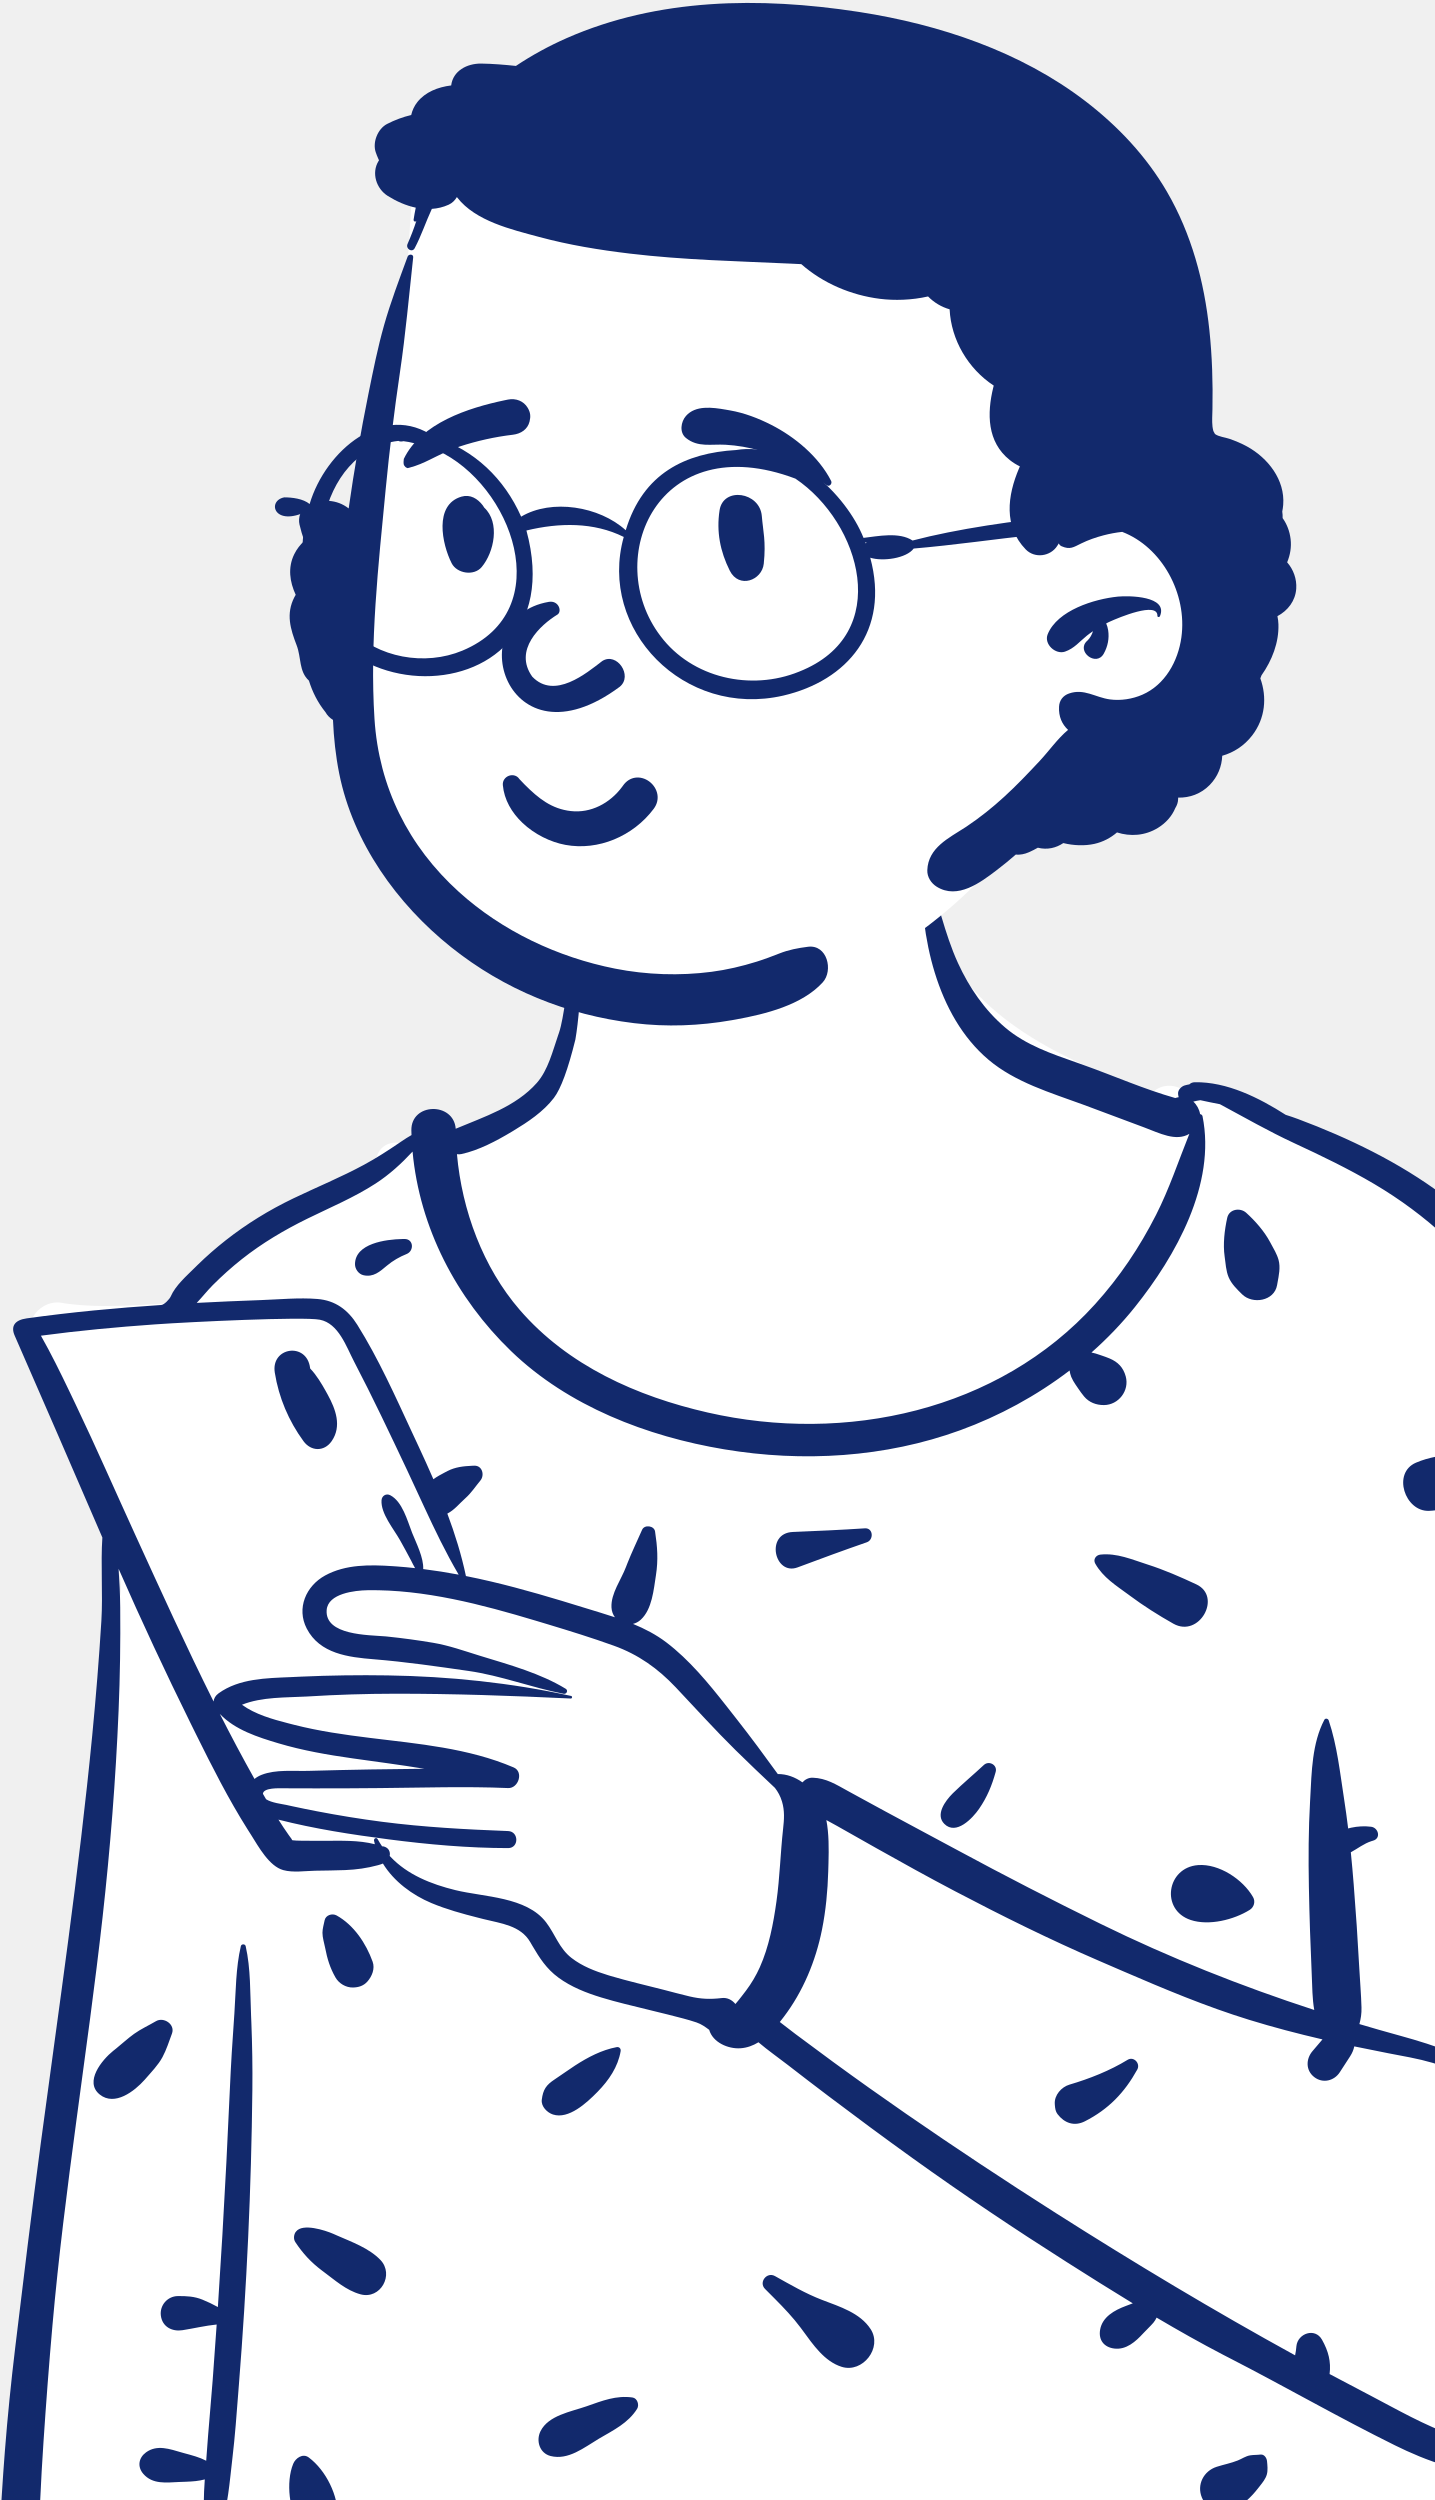
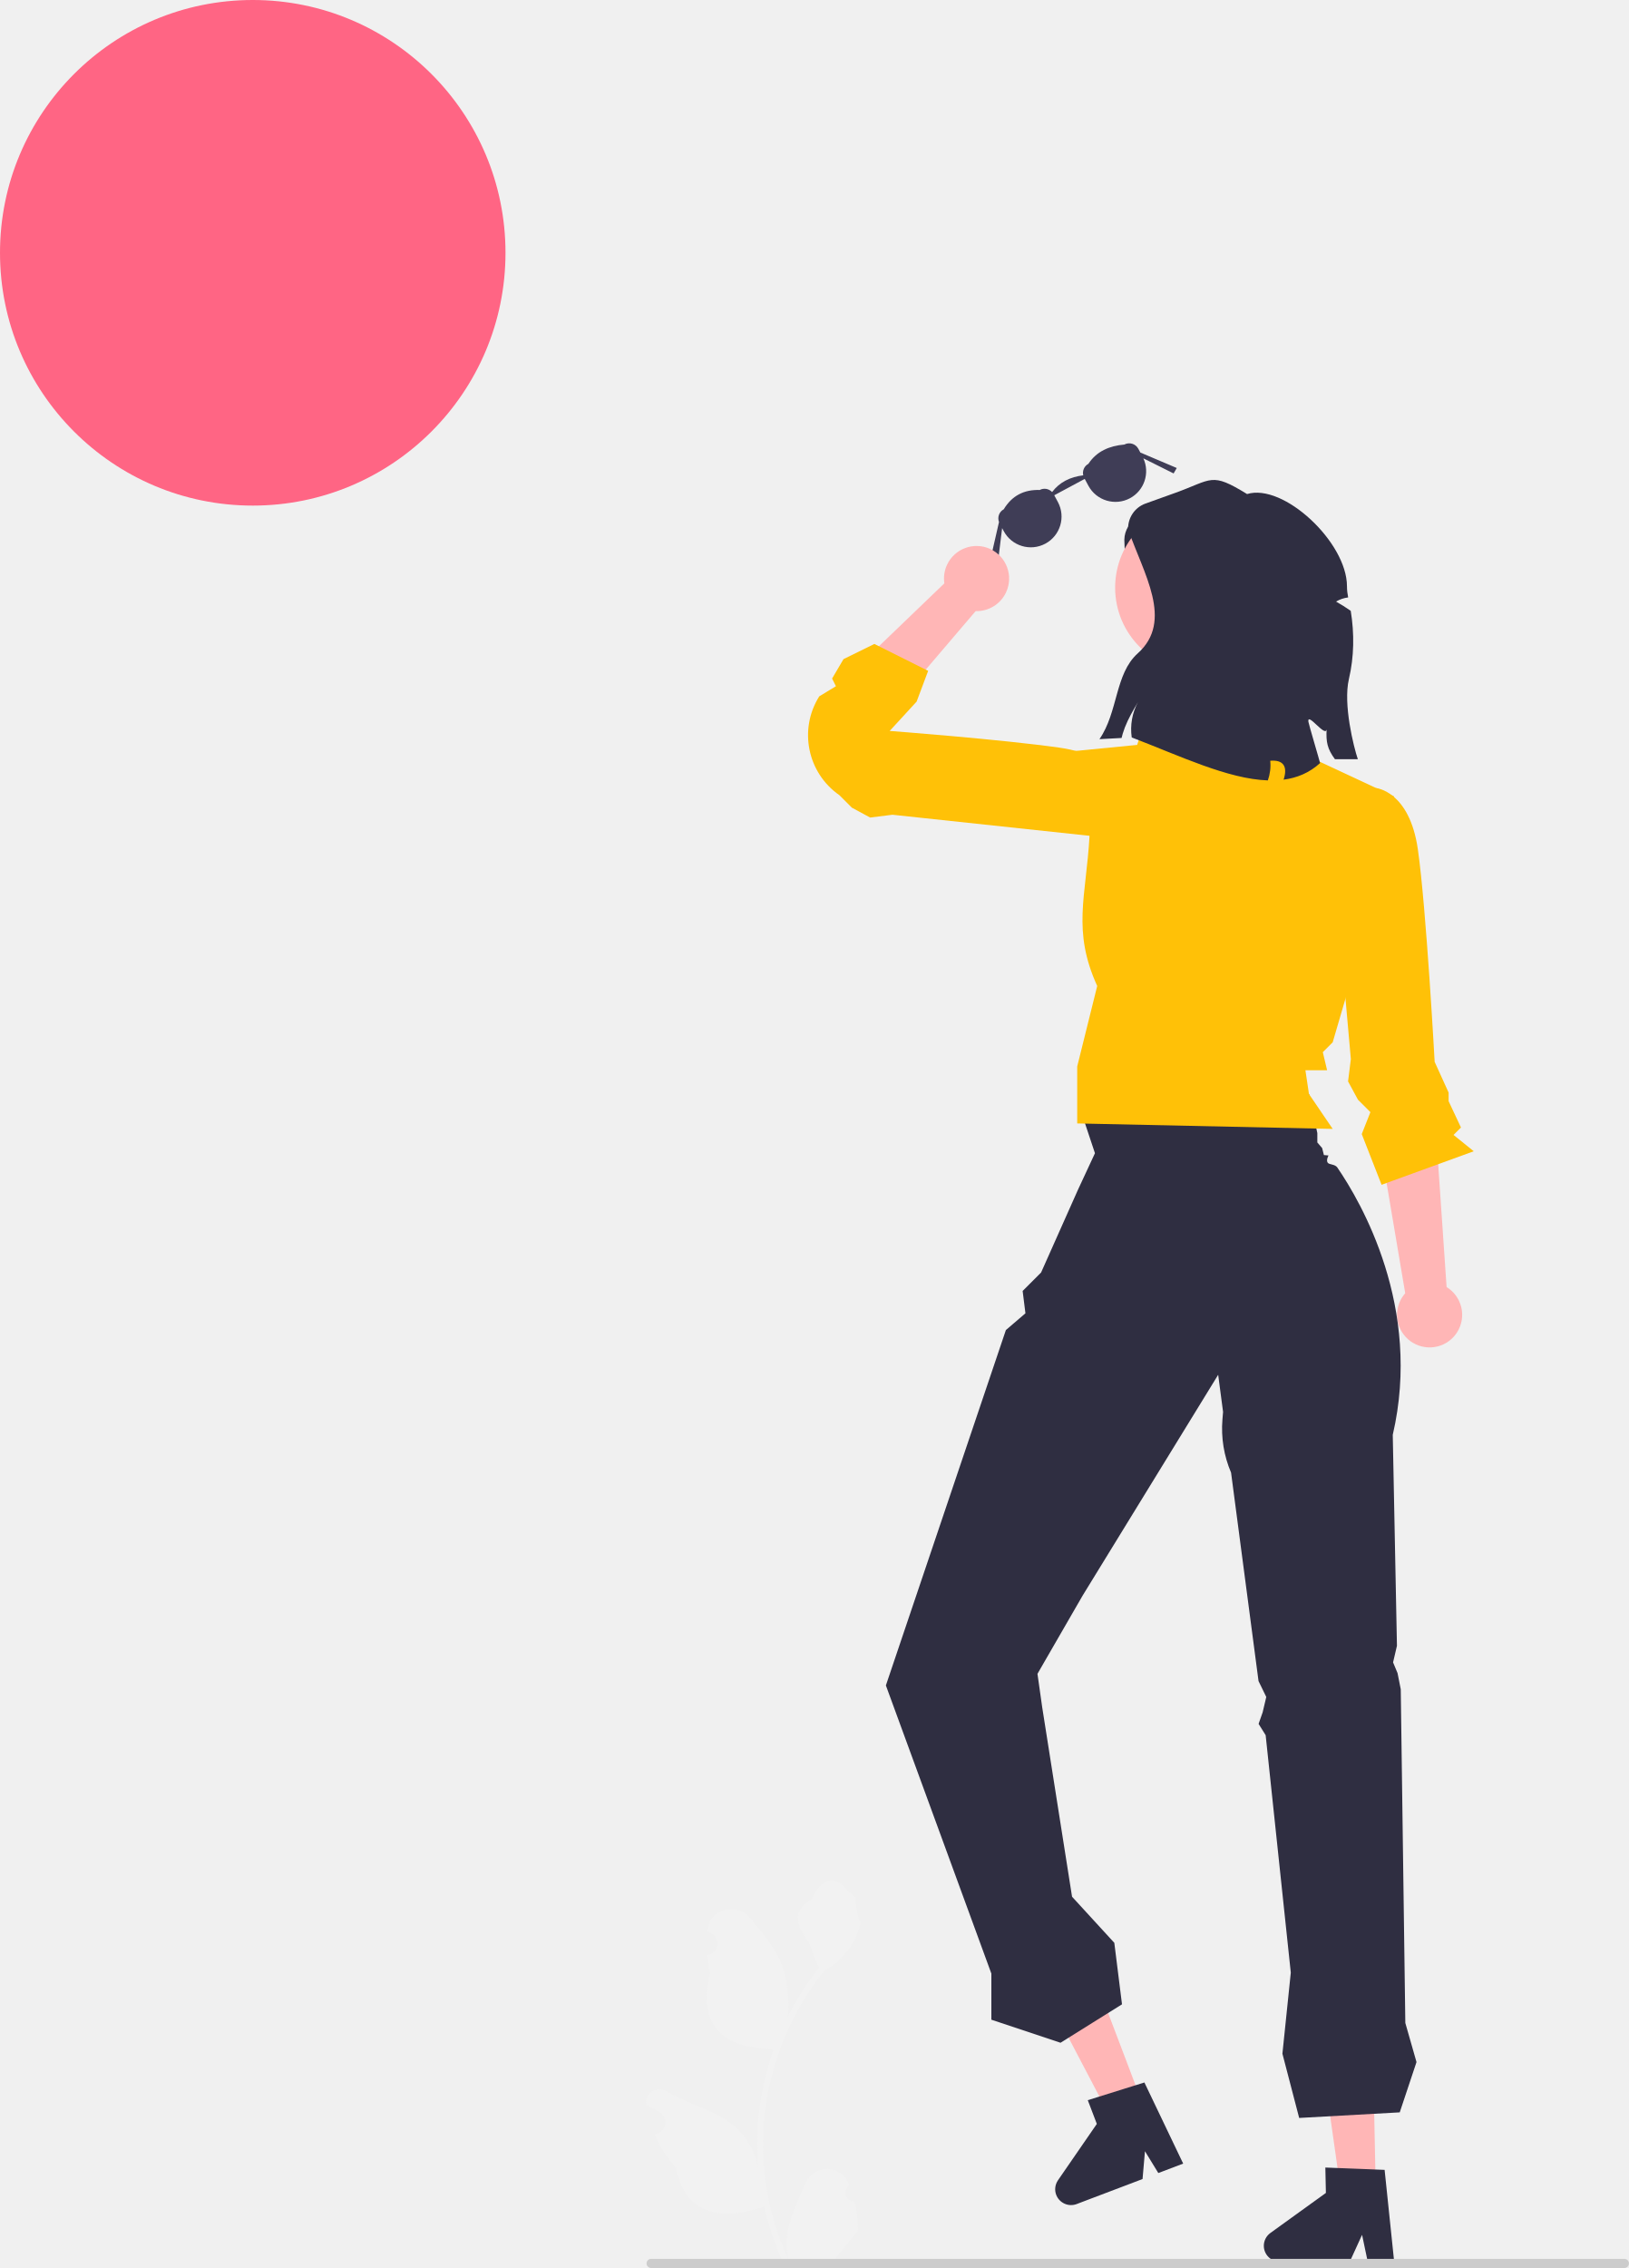
- <svg xmlns="http://www.w3.org/2000/svg" width="365" height="636" viewBox="0 0 365 636" fill="none">
-   <path fill-rule="evenodd" clip-rule="evenodd" d="M30.161 407.466C32.019 402.352 29.306 397.25 27.802 392.302C22.456 375.141 16.619 357.98 8.361 341.976C5.233 336.623 10.379 330.056 16.342 331.565C26.551 332.999 37.078 331.858 47.304 331.225C51.044 321.522 61.026 317.497 68.882 311.909C77.797 306.33 86.469 299.921 95.74 295.029C96.256 290.407 101.845 289.262 105.263 292.568C114.649 286.712 125.906 287.8 135.968 283.964C143.614 271.571 144.187 258.539 146.212 246.583C147.094 241.372 146.157 236.343 149.708 231.697C161.637 214.872 208.773 207.577 226.152 217.547C235.507 211.697 235.732 222.293 237.218 228.832C238.87 232.104 239.763 235.81 239.487 239.714C249.535 260.76 272.524 270.275 293.113 277.983C295.696 275.491 299.387 275.806 301.844 277.868C319.69 281.758 337.009 288.597 351.961 299.275C368.948 304.257 380.911 318.111 389.562 332.966C390.515 334.532 390.739 336.129 390.461 337.595C417.063 376.698 429.759 423.511 431.542 470.792C448.649 481.087 423.412 573.574 417.536 592.775C417.53 592.772 417.525 592.77 417.519 592.767C413.707 599.534 409.379 618.843 399.841 617.349C393.297 624.768 382.87 623.309 373.99 623.879C375.437 629.442 374.726 635.807 373.005 641.305C370.969 647.848 360.978 648.07 359.562 640.936C271.137 658.163 180.409 644.418 90.99 647.003C65.136 647.187 39.285 647.99 13.493 649.837C9.861 650.096 6.179 646.375 6.426 642.749C11.971 583.589 17.179 505.764 23.38 447.184C24.85 433.824 26.014 420.318 30.161 407.466Z" fill="white" />
-   <path fill-rule="evenodd" clip-rule="evenodd" d="M235.76 221.199C235.506 220.505 234.473 220.597 234.453 221.376C234.046 238.01 238.175 258.337 251.449 269.573C258.262 275.34 267.27 277.98 275.543 281.013L276.476 281.358L291.092 286.818C294.969 288.266 299.15 290.494 302.574 288.448C299.804 295.338 297.478 302.418 294.103 309.058C289.902 317.325 284.824 324.888 278.608 331.766C253.983 359.018 215.011 367.33 180.037 359.346C162.028 355.234 144.504 347.441 132.217 333.228C122.879 322.425 117.515 307.925 116.25 293.622C116.62 293.681 117.007 293.679 117.405 293.591C121.83 292.623 126.297 290.245 130.191 287.912L130.566 287.687C134.313 285.425 138.218 282.833 140.906 279.32C142.686 276.993 144.511 272.036 146.379 264.447C147.142 260.169 147.858 251.647 147.736 247.322C147.725 246.914 145.919 246.674 145.727 247.098C144.059 250.769 143.519 258.835 142.232 262.656L141.972 263.418C140.597 267.408 139.418 272.266 136.567 275.492C131.216 281.549 123.141 284.113 115.933 287.151C115.416 280.305 104.513 280.465 104.651 287.604C104.659 287.991 104.676 288.377 104.689 288.763C103.83 289.237 103.003 289.779 102.229 290.302L101.475 290.816C98.62 292.763 95.744 294.613 92.704 296.265C86.819 299.464 80.588 302 74.558 304.904C68.458 307.842 62.752 311.342 57.425 315.532C54.923 317.499 52.524 319.594 50.249 321.82L49.631 322.43C47.465 324.594 44.647 327.012 43.413 329.855C43.141 330.482 41.779 331.939 41.039 331.988C29.582 332.741 18.15 333.805 6.765 335.399C3.817 335.812 2.652 337.336 3.742 339.799C7.486 348.265 22.143 382.076 26.041 391.15C25.586 397.816 26.201 405.663 25.79 412.331C25.19 422.061 24.404 431.788 23.462 441.491C20.092 476.2 14.983 510.741 10.366 545.299C8.055 562.594 5.948 579.914 3.869 597.238C2.818 605.993 1.927 614.757 1.241 623.549C0.956 627.213 0.697 630.879 0.468 634.547L0.271 637.8C-1.18483e-06 641.894 -0.626 645.803 1.901 649.317C3.046 650.911 5.662 651.809 7.168 649.998C9.061 647.722 9.765 646.021 9.946 643.031C10.084 640.742 10.117 638.442 10.222 636.151C10.446 631.185 10.729 626.221 11.06 621.259C11.72 611.342 12.474 601.426 13.348 591.525C16.409 556.806 22.227 522.348 26.098 487.715C28.049 470.255 29.435 452.762 30.169 435.206C30.536 426.438 30.669 417.672 30.583 408.897C30.55 405.619 30.395 402.356 30.171 399.101C35.971 412.313 42.068 425.397 48.442 438.307L49.953 441.364C53.992 449.524 58.14 457.715 62.995 465.408L63.829 466.719C65.796 469.844 68.483 474.771 72.07 475.757C74.568 476.444 77.621 475.96 80.183 475.911C82.725 475.862 85.269 475.852 87.81 475.749C90.659 475.634 93.378 475.258 96.132 474.513C96.589 474.39 97.022 474.256 97.416 474.085C100.191 478.638 104.905 482.106 109.724 484.126C113.585 485.744 117.631 486.853 121.684 487.88L123.114 488.24C127.459 489.325 132.429 489.841 134.88 494.049L135.449 495.024C137.271 498.128 139.019 500.854 142.034 503.079C145.28 505.475 149.125 506.982 152.955 508.154C156.877 509.355 160.891 510.274 164.873 511.258L165.958 511.528C168.587 512.188 171.24 512.794 173.853 513.512C174.968 513.818 176.103 514.133 177.197 514.51C178.477 514.951 179.408 515.64 180.419 516.39C181.327 519.572 185.209 521.3 188.4 521.078C190.077 520.962 191.58 520.391 192.949 519.555C195.337 521.594 197.966 523.42 200.401 525.308C203.81 527.953 207.232 530.579 210.673 533.181C217.769 538.544 224.918 543.836 232.142 549.024C244.964 558.233 258.064 567.019 271.388 575.481C276.943 579.009 282.535 582.531 288.183 585.969L287.58 586.193L286.385 586.646C283.559 587.704 280.41 589.413 279.863 592.719C279.429 595.341 280.889 597.148 283.471 597.469C286.539 597.849 288.927 595.675 290.837 593.6C291.68 592.685 292.624 591.834 293.432 590.892C293.761 590.507 294.014 590.064 294.237 589.599C299.81 592.892 305.443 596.075 311.165 599.051L312.598 599.791C326.787 607.067 340.598 615.038 354.908 622.107C358.641 623.951 363.192 625.946 367.936 627.307C366.677 632.201 366.696 637.573 366.665 642.539C366.634 647.378 374.304 647.355 374.142 642.539L374.064 640.213C373.924 636.301 373.696 632.241 372.771 628.435C386.748 630.76 400.712 625.708 403.311 624.191C406.181 622.518 408.786 619.84 410.953 617.356C415.592 612.039 418.811 605.666 421.667 599.255C427.784 585.524 432.119 570.848 435.287 556.17C446.97 502.054 441.945 444.133 422.973 392.258C418.233 379.297 412.637 366.622 406.225 354.405L405.428 352.895C399.029 340.814 391.917 328.779 382.883 318.498C373.473 307.79 361.866 299.462 349.227 292.998C343.059 289.843 336.713 287.109 330.226 284.686C329.185 284.297 328.136 283.947 327.084 283.615C320.325 279.293 312.121 275.159 303.914 275.322C303.357 275.332 302.905 275.544 302.568 275.864C302.172 275.933 301.777 276.017 301.381 276.133C300.506 276.387 299.583 277.349 299.708 278.336L299.75 278.664C299.774 278.825 299.803 278.98 299.853 279.131C299.559 279.175 299.271 279.245 298.989 279.341C291.138 277.118 283.412 273.717 275.75 270.974L274.005 270.356C267.588 268.101 261.004 265.891 255.74 261.428C250.503 256.988 246.565 251.237 243.718 245.02C240.21 237.36 238.64 229.062 235.76 221.199ZM78.558 625.187C77.004 624.027 75.165 625.373 74.583 626.809C72.674 631.519 73.617 638.84 76.309 643.005C79.099 647.321 85.777 645.617 85.938 640.39C86.107 634.939 82.947 628.463 78.558 625.187ZM62.5 495.102C62.36 494.489 61.412 494.495 61.27 495.102C59.975 500.629 60.005 506.582 59.626 512.25L59.581 512.879C59.126 519.129 58.742 525.396 58.469 531.657C57.933 543.976 57.292 556.295 56.574 568.604C56.217 574.708 55.835 580.811 55.428 586.912C54.152 586.199 52.837 585.573 51.475 585.02C49.434 584.193 47.446 584.098 45.253 584.121C42.582 584.148 40.571 586.504 40.925 589.128C41.31 591.985 43.819 593.21 46.425 592.802C49.31 592.349 52.208 591.647 55.121 591.357C54.797 596.074 54.462 600.79 54.106 605.504C53.635 611.745 53.02 617.978 52.589 624.221C52.547 624.816 52.503 625.413 52.458 626.011C50.72 625.105 48.876 624.641 46.785 624.07L46.241 623.917C43.205 623.043 39.958 621.834 37.148 623.881C35.259 625.257 34.882 627.522 36.447 629.337C38.819 632.091 42.329 631.557 45.605 631.417L47.368 631.352C49.03 631.287 50.562 631.18 52.098 630.76C51.816 634.827 51.668 638.909 52.165 642.917C52.434 645.083 55.278 645.652 56.03 643.441C57.996 637.667 58.403 631.439 59.122 625.39C59.794 619.741 60.203 614.051 60.643 608.376L60.776 606.674C61.766 594.19 62.557 581.7 63.136 569.19C63.715 556.683 64.062 544.178 64.201 531.657C64.264 525.973 64.17 520.267 63.948 514.583L63.877 512.879C63.622 507.033 63.8 500.829 62.5 495.102ZM322.329 626.108C322.254 625.31 321.616 624.317 320.667 624.441C319.792 624.555 318.891 624.5 318.026 624.645C316.884 624.835 315.965 625.511 314.903 625.937C313.177 626.629 311.296 626.987 309.525 627.553C306.202 628.616 304.392 632.123 305.768 635.399C307.215 638.842 310.85 639.623 313.992 638.178C316.468 637.04 318.314 635.22 319.979 633.113L320.451 632.512C321.168 631.607 321.983 630.597 322.284 629.501C322.576 628.432 322.432 627.195 322.329 626.108ZM160.907 609.921C156.768 609.337 153.234 610.755 149.404 612.093L149.093 612.201C145.196 613.55 139.51 614.484 137.512 618.484C136.307 620.896 137.243 624.099 140.079 624.813C144.57 625.942 148.597 622.651 152.311 620.435L152.506 620.319C156.091 618.214 159.791 616.444 162.079 612.812C162.69 611.843 162.16 610.098 160.907 609.921ZM305.372 279.89C307.03 280.262 308.688 280.591 310.344 280.908C316.644 284.294 322.76 287.808 329.264 290.825C336.166 294.026 343.042 297.333 349.598 301.205C362.842 309.029 373.761 319.202 382.783 331.671C398.367 353.21 409.959 378.049 418.256 403.252C420.387 409.727 422.295 416.275 423.982 422.878C420.999 420.111 417.466 418.41 413.505 416.953C411.827 416.336 409.737 417.381 408.886 418.838C408.503 419.493 408.288 420.14 408.327 420.908C408.415 422.603 409.515 424.528 411.33 424.864C415.562 425.646 419.677 427.168 423.758 428.508C424.376 428.712 424.908 428.635 425.332 428.395C429.383 445.602 431.918 463.163 432.815 480.83C433.574 495.786 433.106 510.86 431.454 525.796C430.185 525.224 428.943 524.687 427.551 524.362C425.746 523.941 423.97 523.429 422.209 522.85C417.128 521.179 414.81 529.591 420.004 530.873C421.937 531.351 423.881 531.747 425.851 532.037C427.567 532.289 429.086 532.178 430.704 531.913C429.468 541.231 427.779 550.482 425.628 559.601L425.153 561.596C422.359 573.244 419.102 584.999 414.393 596.006C412.083 601.405 409.024 606.533 405.247 611.035C403.392 613.248 401.332 615.146 399.087 616.943C397.217 618.441 390.861 621.687 383.334 621.687C375.807 621.687 373.77 620.973 369.972 619.662C362.462 617.07 355.332 612.932 348.289 609.246L347.56 608.866C344.446 607.25 341.343 605.611 338.249 603.957C338.64 600.794 337.956 598.137 336.312 595.215C334.535 592.054 330.133 593.628 329.805 596.861L329.795 596.985C329.745 597.713 329.623 598.456 329.472 599.197C308.782 587.832 288.53 575.671 268.6 562.998C255.763 554.834 243.062 546.427 230.546 537.775C224.29 533.449 218.088 529.046 211.947 524.556C208.73 522.204 205.529 519.833 202.341 517.442C201.014 516.446 199.712 515.4 198.382 514.398C198.705 513.993 199.02 513.588 199.325 513.187C204.293 506.664 207.516 498.89 209.122 490.869C210.092 486.029 210.56 481.005 210.703 476.071L210.766 473.925C210.864 470.31 210.889 466.527 210.225 463.025C211.129 463.523 212.053 464.011 212.974 464.534C216.277 466.411 219.584 468.283 222.896 470.147C229.528 473.877 236.179 477.565 242.915 481.104C254.947 487.425 267.097 493.437 279.575 498.826L285.646 501.451C296.184 505.996 306.808 510.459 317.764 513.837C323.943 515.742 330.17 517.371 336.438 518.825L333.903 521.802C332.184 523.822 332.154 526.718 334.351 528.418C336.51 530.089 339.408 529.393 340.846 527.174L343.469 523.129C344.029 522.265 344.347 521.455 344.528 520.602C347.415 521.207 350.31 521.789 353.213 522.352L358.701 523.402C366.537 524.919 374.134 527.922 381.138 531.765C383.573 533.101 384.252 530.506 381.672 528.697C374.128 523.409 365.329 520.416 356.25 517.905L355.804 517.782C352.473 516.867 349.149 515.914 345.831 514.926C346.196 513.602 346.406 512.229 346.364 510.715C346.271 507.342 345.973 503.956 345.795 500.585C345.42 493.51 344.941 486.458 344.381 479.396C344.166 476.675 343.924 473.947 343.648 471.221C345.427 470.265 346.962 468.995 348.946 468.371L349.28 468.273C351.402 467.699 350.686 464.958 348.801 464.723C347.094 464.512 345.396 464.609 343.713 464.971C343.452 465.028 343.205 465.092 342.97 465.163C342.661 462.639 342.318 460.12 341.928 457.616C340.898 451 340.169 444.029 338.023 437.672C337.864 437.202 337.167 437.033 336.909 437.527C333.788 443.48 333.679 450.783 333.328 457.413L333.284 458.205C332.87 465.438 332.846 472.741 332.98 479.984C333.117 487.448 333.372 494.893 333.706 502.351C333.84 505.353 333.835 508.469 334.345 511.34C315.773 505.286 297.53 498.04 280.044 489.459C267.709 483.407 255.48 477.112 243.391 470.581C237.334 467.309 231.248 464.09 225.197 460.806C223.077 459.655 220.959 458.5 218.841 457.343L215.666 455.607C212.694 453.98 210.213 452.362 206.752 452.248C205.72 452.214 204.795 452.699 204.138 453.432C202.278 452.11 200.128 451.297 197.871 451.316C194.475 446.612 191.026 441.946 187.441 437.381L184.792 434.002C180.207 428.171 175.35 422.253 169.504 417.815C166.894 415.835 164.024 414.349 161.031 413.122C161.735 412.949 162.425 412.603 163.039 412.031C165.898 409.373 166.292 404.435 166.873 400.726C167.475 396.879 167.242 393.437 166.647 389.603C166.416 388.113 163.955 387.802 163.354 389.171C162.088 392.056 160.748 394.822 159.596 397.74L159.256 398.62C158.02 401.905 155.386 405.361 155.56 408.924C155.607 409.901 155.934 410.752 156.437 411.436C153.925 410.6 151.376 409.854 148.867 409.076C140.969 406.629 133.041 404.25 124.991 402.352C122.848 401.846 120.695 401.377 118.532 400.947C117.399 395.553 115.748 390.26 113.802 385.061C115.645 384.114 116.838 382.527 118.425 381.115C119.911 379.793 120.931 378.183 122.198 376.665C123.352 375.284 122.704 372.789 120.631 372.87L120.043 372.894C117.896 372.994 115.816 373.217 113.868 374.222L113.174 374.581C112.223 375.076 111.181 375.644 110.254 376.315C109.041 373.516 107.78 370.745 106.505 368.002L104.851 364.454C100.563 355.221 96.287 345.636 90.903 337.038C88.509 333.216 85.324 330.83 80.752 330.46C76.044 330.08 71.149 330.571 66.435 330.74C60.97 330.936 55.506 331.169 50.046 331.456C51.446 329.986 52.723 328.35 54.128 326.939C56.462 324.6 58.927 322.382 61.518 320.333C66.646 316.276 72.285 312.934 78.141 310.056C83.999 307.177 90.029 304.667 95.528 301.11C99.008 298.86 102.118 296.028 104.956 292.964C106.742 312.288 116.048 330.241 130.027 343.73C144.547 357.738 164.612 365.435 184.241 368.708C204.262 372.048 225.158 370.822 244.31 363.844C254.186 360.245 263.657 355.104 272.104 348.656C272.197 349.217 272.308 349.771 272.528 350.293C272.822 350.993 273.182 351.589 273.595 352.205L274.331 353.284C274.796 353.963 275.269 354.636 275.796 355.266C277.073 356.79 278.882 357.458 280.83 357.451C284.561 357.438 287.386 353.77 286.382 350.143C285.751 347.863 284.401 346.491 282.294 345.598C281.628 345.316 280.949 345.08 280.266 344.847L279.753 344.673C279.063 344.436 278.379 344.21 277.668 344.079C281.668 340.539 285.379 336.69 288.702 332.535C299.125 319.508 309.405 301.262 305.921 283.961C305.86 283.663 305.594 283.477 305.306 283.429C305.104 282.215 304.46 281.04 303.577 280.25C304.171 280.094 304.77 279.973 305.372 279.89ZM197.142 579.029C195.077 577.879 192.945 580.614 194.623 582.303L197.127 584.816C199.452 587.158 201.714 589.526 203.704 592.195L204.186 592.848C206.871 596.512 209.735 600.757 214.136 602.127C219.459 603.783 224.574 597.281 221.492 592.531C218.799 588.381 213.614 586.815 209.144 585.099C204.915 583.475 201.095 581.233 197.142 579.029ZM368.855 559.876C367.642 558.284 364.48 559.122 365.308 561.375C367.999 568.691 369.096 578.667 375.892 583.527C378.085 585.094 381.529 584.374 383.334 582.564C385.386 580.507 385.468 577.611 384.295 575.101C382.864 572.04 379.345 569.821 376.878 567.489L376.657 567.277C374.003 564.692 371.133 562.866 368.855 559.876ZM84.803 568.295C82.639 567.36 76.997 565.541 75.325 567.694C75.247 567.773 75.18 567.859 75.126 567.954C74.717 568.669 74.656 569.676 75.126 570.385C77.075 573.321 79.104 575.513 81.874 577.603L82.185 577.835C85.2 580.058 88.033 582.669 91.707 583.672C96.8 585.061 100.358 578.667 96.781 574.933C93.899 571.925 89.5 570.364 85.682 568.686L84.803 568.295ZM289.323 526.493C290.176 524.95 288.435 523.055 286.858 524.021C282.362 526.777 277.123 528.845 272.072 530.33C270.028 530.931 268.184 533.009 268.336 535.251L268.36 535.59C268.42 536.382 268.529 537.169 269.031 537.827C270.79 540.134 273.306 541.023 275.994 539.658C281.983 536.615 286.083 532.366 289.323 526.493ZM157.892 521.817C158.001 521.168 157.527 520.667 156.869 520.792C153.069 521.514 149.559 523.355 146.296 525.47C144.545 526.605 142.857 527.852 141.111 528.998C138.954 530.413 138.146 531.581 137.828 534.179C137.617 535.892 139.213 537.458 140.677 537.931C144.665 539.22 149.235 534.988 151.938 532.238L152.059 532.114C154.888 529.223 157.221 525.804 157.892 521.817ZM43.753 517.326C44.619 514.98 41.634 513.035 39.681 514.187C37.843 515.272 35.849 516.171 34.114 517.414C32.521 518.557 31.068 519.91 29.539 521.149L28.784 521.748C25.981 524.008 21.355 529.596 25.363 532.837C29.177 535.922 34.233 531.982 36.794 529.101L36.972 528.898C38.445 527.192 40.261 525.338 41.329 523.345C42.335 521.47 43.017 519.317 43.753 517.326ZM81.366 335.737C86.143 336.667 88.09 342.579 90.102 346.434C94.849 355.529 99.215 364.792 103.6 374.066C104.95 376.919 106.265 379.794 107.591 382.663C107.672 382.888 107.776 383.109 107.898 383.327C110.615 389.194 113.413 395.021 116.684 400.589C113.691 400.027 110.682 399.548 107.662 399.171C107.815 396.32 105.868 392.504 104.905 390.104L104.825 389.902C103.624 386.825 102.365 381.98 99.274 380.383C98.244 379.852 97.142 380.518 97.063 381.655C96.829 385.041 100.131 388.916 101.745 391.789C102.722 393.528 103.673 395.274 104.6 397.039C104.948 397.7 105.238 398.349 105.595 398.932C104.037 398.763 102.478 398.612 100.915 398.502L99.896 398.432C94.1 398.049 87.944 397.94 82.707 400.806C77.849 403.464 75.365 409.139 78.034 414.307C81.36 420.744 88.682 421.598 95.122 422.119C103.164 422.77 111.226 423.944 119.212 425.09C127.472 426.275 135.251 429.328 143.388 430.898C144.145 431.044 144.616 430.051 143.922 429.627C137.503 425.709 129.7 423.553 122.523 421.357L121.943 421.179C118.05 419.98 114.246 418.61 110.219 417.93C106.31 417.27 102.377 416.735 98.434 416.329L98.051 416.293C93.71 415.928 82.635 416.053 83.103 409.608C83.413 405.342 90.328 404.605 93.484 404.554C107.956 404.322 122.531 408.174 136.284 412.301L139.354 413.224C144.986 414.923 150.626 416.671 156.151 418.663C162.413 420.92 167.346 424.439 171.907 429.256C176.964 434.596 181.861 440.057 187.107 445.218C190.414 448.471 193.764 451.667 197.141 454.836C197.904 455.826 198.514 456.904 198.937 458.301C199.651 460.662 199.487 462.857 199.217 465.282C198.537 471.406 198.387 477.594 197.535 483.7C196.745 489.356 195.64 495.22 193.298 500.467C192.371 502.545 191.164 504.586 189.789 506.411L188.68 507.857C188.196 508.485 187.655 509.173 187.087 509.819C186.253 508.8 185.047 508.136 183.645 508.302C180.666 508.654 178.324 508.57 175.401 507.883C173.138 507.352 170.894 506.73 168.642 506.154C164.219 505.023 159.756 503.994 155.378 502.695L154.626 502.467C151.364 501.464 148.101 500.207 145.385 498.095C142.231 495.641 141.261 492.1 138.924 489.039C133.934 482.502 123.153 482.639 115.853 480.848C109.648 479.327 103.678 476.926 99.385 472.412L99.134 472.143C99.325 471.338 99.016 470.429 98.27 470.011L98.107 469.921C97.816 469.757 97.503 469.69 97.195 469.696C96.797 469.109 96.412 468.503 96.063 467.858C95.776 467.326 95.057 467.718 95.151 468.243C95.207 468.557 95.285 468.863 95.359 469.169C91.2 468.097 86.633 468.301 82.41 468.304L76.931 468.285C75.983 468.273 74.569 468.226 74.443 468.168L74.315 468.111C73.973 467.962 74.458 468.208 74.219 467.89C73.956 467.54 73.698 467.185 73.444 466.828C72.536 465.553 71.677 464.241 70.835 462.916C80.011 465.26 89.517 466.719 98.886 467.935C108.938 469.241 119.123 470.147 129.265 470.157C132.061 470.159 132.035 465.927 129.265 465.821C118.526 465.41 107.843 464.84 97.176 463.46C91.66 462.745 86.166 461.849 80.704 460.801C78.595 460.397 76.491 459.968 74.393 459.515L72.82 459.17C71.833 458.952 69.044 458.637 67.684 457.722C67.417 457.261 67.15 456.802 66.885 456.341C67.015 454.726 71.112 454.942 72.072 454.94C74.795 454.934 77.518 454.956 80.242 454.963C85.688 454.979 91.134 454.932 96.581 454.888C107.463 454.799 118.387 454.418 129.26 454.885C131.9 454.997 133.286 450.752 130.677 449.636C119.16 444.705 106.375 443.633 94.077 442.117C87.61 441.321 81.14 440.401 74.818 438.788L73.255 438.389C69.283 437.368 64.897 436.123 61.553 433.69C66.58 431.651 72.828 431.885 78.038 431.596L78.437 431.573C85.733 431.123 93.042 430.893 100.352 430.883C115.308 430.862 130.269 431.393 145.209 432.104C145.583 432.122 145.661 431.528 145.297 431.449C129.941 428.089 114.335 426.47 98.621 426.221C91.302 426.105 83.981 426.209 76.668 426.533L73.985 426.658C67.751 426.927 60.833 427 55.617 430.775C54.821 431.35 54.402 432.085 54.336 432.862C47.341 418.879 40.88 404.603 34.392 390.422C29.349 379.396 24.494 368.277 19.267 357.336L17.575 353.797C15.309 349.074 12.988 344.351 10.41 339.799C20.049 338.507 29.741 337.61 39.44 336.923C48.277 336.297 77.111 334.91 81.366 335.737ZM85.634 487.291C84.535 486.679 82.851 487.178 82.58 488.537C82.378 489.549 82.034 490.673 82.034 491.708C82.034 492.949 82.476 494.297 82.712 495.51C83.254 498.3 83.922 500.568 85.337 503.053C86.222 504.609 88.01 505.665 89.806 505.623C91.229 505.59 92.489 505.207 93.466 504.103C94.635 502.78 95.438 500.835 94.797 499.054C93.116 494.387 90.027 489.738 85.634 487.291ZM318.78 482.636C316.208 478.118 310.111 474.081 304.791 474.481C296.802 475.081 295.172 485.868 302.906 488.442C307.53 489.98 313.89 488.4 317.935 485.868C319.025 485.186 319.425 483.768 318.78 482.636ZM400.887 467.202C401.471 466.35 400.506 465.377 399.635 465.569C397.705 465.994 395.624 466.18 393.733 466.757C391.796 467.348 389.922 468.327 388.003 469.002C383.985 470.413 379.693 471.121 375.804 472.825C374.249 473.507 373.027 475.764 373.17 477.429L373.207 477.818C373.293 478.644 373.436 479.364 373.896 480.119C375.134 482.146 377.586 483.193 379.9 482.569C384.194 481.413 388.389 478.442 392.05 475.973L392.726 475.523C394.326 474.466 396.045 473.361 397.334 472.001C398.679 470.581 399.785 468.81 400.887 467.202ZM253.301 450.772C253.795 448.987 251.581 447.808 250.29 449.014C247.711 451.423 245.014 453.658 242.488 456.128L242.318 456.297C240.51 458.12 237.878 461.632 240.23 463.991C243.245 467.014 247.443 462.529 249.06 460.191C251.111 457.227 252.341 454.239 253.301 450.772ZM55.923 436.015C59.75 440.079 65.645 441.948 70.835 443.496C76.99 445.33 83.331 446.426 89.678 447.327C95.812 448.197 101.898 448.976 107.934 449.975C103.368 450.032 98.802 450.066 94.247 450.147C88.993 450.243 83.743 450.357 78.491 450.51C74.666 450.621 70.178 450.095 66.543 451.521C65.888 451.777 65.276 452.133 64.741 452.566C61.686 447.117 58.757 441.593 55.923 436.015ZM291.934 398.011C287.94 396.739 284.185 395.051 279.951 395.489C278.826 395.605 278.02 396.703 278.635 397.788C280.641 401.329 283.903 403.328 287.115 405.696L287.398 405.906C290.913 408.528 294.688 410.917 298.51 413.069C305.092 416.772 310.99 406.172 304.344 403.061C300.344 401.19 296.143 399.352 291.934 398.011ZM220.033 388.808C213.923 389.211 207.816 389.485 201.699 389.733C194.613 390.02 196.995 400.955 202.914 398.742C208.762 396.555 214.611 394.396 220.511 392.357C222.308 391.736 222.163 388.778 220.146 388.803L220.033 388.808ZM376.742 369.355C375.158 369.243 373.561 369.59 371.975 369.744L370.288 369.908C366.809 370.256 363.548 370.684 360.23 372.103C354.109 374.723 357.397 384.59 363.542 384.363C368.083 384.196 371.967 382.24 375.802 379.963C379.155 377.973 381.21 375.482 383.474 372.357C384.224 371.322 383.179 370.161 382.158 370.057C380.359 369.873 378.541 369.481 376.742 369.355ZM69.908 349.204C70.921 355.542 73.435 361.482 77.223 366.654C79.127 369.253 82.47 369.351 84.356 366.654C87.026 362.838 85.38 358.467 83.369 354.802L82.774 353.728C81.874 352.119 80.491 349.772 78.911 348.152L78.884 347.986C78.037 341.35 68.864 342.675 69.908 349.204ZM317.031 308.529C315.508 307.153 312.703 307.567 312.208 309.806C311.516 312.941 311.095 316.474 311.548 319.657C311.794 321.382 311.886 323.319 312.562 324.926C313.29 326.655 314.689 327.984 316.007 329.284C318.638 331.879 324.185 331.021 324.89 326.932L324.979 326.431C325.334 324.496 325.787 322.429 325.262 320.511C324.866 319.065 323.98 317.589 323.248 316.247L323.093 315.962C321.626 313.221 319.338 310.611 317.031 308.529ZM102.928 315.2L102.377 315.206C98.125 315.29 90.352 316.328 90.311 321.596C90.301 322.838 91.218 324.124 92.447 324.41C94.989 325.001 96.631 323.495 98.443 321.974C99.924 320.73 101.65 319.737 103.444 319.021C105.381 318.249 105.254 315.196 102.928 315.2Z" fill="#12296C" />
-   <path fill-rule="evenodd" clip-rule="evenodd" d="M89.465 160.607C93.173 133.781 101.654 107.734 102.871 80.504C103.596 68.852 104.32 57.2 105.044 45.546C105.319 38.269 114.746 35.813 118.347 42.261C126.533 33.158 141.19 34.498 152.372 34.775C218.2 37.114 280.755 81.745 303.352 143.975C303.896 145.458 303.731 147.037 303.117 148.45C313.65 183.671 276.401 206.351 250.997 222.055C240.691 232.976 228.577 242.049 214.898 248.263C199.164 255.686 181.648 259.825 164.263 260.221C160.447 260.309 158.155 257.215 157.879 254.012C152.333 252.718 142.842 254.212 139.909 248.513C106.461 233.945 84.668 197.02 89.465 160.607Z" fill="white" />
-   <path fill-rule="evenodd" clip-rule="evenodd" d="M105.115 65.469C105.21 64.6 103.957 64.573 103.7 65.277C101.58 71.069 99.382 76.82 97.703 82.758C96.084 88.481 94.918 94.333 93.737 100.161C91.778 109.832 90.094 119.574 88.701 129.347C85.724 127.016 81.831 126.804 78.164 128.618C76.443 129.469 75.784 131.719 76.197 133.465C76.528 134.865 76.933 136.259 77.419 137.624C76.38 138.546 75.498 139.683 74.857 140.989C73.169 144.428 73.713 148.038 75.227 151.318C75.112 151.514 74.998 151.711 74.89 151.92C72.698 156.188 73.871 160.011 75.472 164.176C76.671 167.292 76.002 170.801 78.589 173.154C79.488 176.051 80.838 178.746 82.802 181.18C83.248 181.999 83.916 182.657 84.709 183.141C84.908 187.714 85.389 192.27 86.295 196.787C89.81 214.326 100.967 229.953 114.778 240.975C128.292 251.761 144.164 258.206 161.291 260.289C169.607 261.301 177.935 260.982 186.183 259.537L187.211 259.354C194.821 257.97 204.031 255.678 209.294 249.92C212.061 246.893 210.443 240.229 205.55 240.858C202.958 241.191 200.702 241.608 198.261 242.567C196.358 243.316 194.451 244.037 192.496 244.647C188.753 245.816 184.882 246.727 180.996 247.231C172.899 248.28 164.485 248.003 156.481 246.42C141.927 243.54 127.787 236.899 116.742 226.899C103.904 215.276 96.378 200.232 95.27 182.881C94.037 163.557 96.262 143.769 98.109 124.545C99.07 114.545 100.29 104.565 101.758 94.627C103.193 84.917 104.054 75.221 105.115 65.469ZM218.737 3.071L218.115 2.975C193.399 -0.797 167.394 -0.529 144.162 9.699C139.709 11.661 135.351 14.027 131.248 16.772C128.308 16.465 125.352 16.215 122.449 16.174C118.795 16.126 115.229 18.029 114.78 21.735C111.356 22.162 108.204 23.425 106.188 25.952C105.402 26.935 104.876 28.074 104.609 29.26C102.505 29.758 100.441 30.523 98.484 31.531C96.107 32.758 94.735 36.173 95.575 38.7C95.769 39.274 95.989 39.832 96.236 40.379L96.426 40.787L96.314 40.941C94.416 44 95.734 48.015 98.644 49.841C100.825 51.211 103.262 52.302 105.769 52.829C105.562 53.837 105.373 54.851 105.219 55.877C105.16 56.293 105.691 56.589 105.928 56.18C105.329 58.049 104.578 60.014 103.675 62.074C103.143 63.289 104.846 64.368 105.496 63.141C107.223 59.868 108.294 56.512 109.861 53.138C111.309 53.043 112.752 52.711 114.141 52.076C115.052 51.661 115.743 50.962 116.24 50.126C116.27 50.161 116.287 50.203 116.317 50.244C120.983 56.263 130.101 58.373 137.149 60.277C144.717 62.323 152.463 63.586 160.238 64.516C173.815 66.135 187.498 66.438 201.138 67.067C202.042 67.108 202.944 67.153 203.846 67.197C209.386 72.071 216.523 75.1 223.843 76.021C227.552 76.487 231.94 76.368 236.099 75.418C237.604 76.96 239.506 78.102 241.583 78.689C241.957 86.456 246.276 93.809 252.805 98.096L252.689 98.557C251.066 105.19 251.087 112.44 256.904 117.049C257.692 117.673 258.552 118.208 259.457 118.651L259.258 119.11C256.254 126.15 255.294 133.928 260.942 139.77C263.231 142.138 267.252 141.577 268.968 138.859L269.052 138.722C269.148 138.56 269.25 138.404 269.349 138.245C269.502 138.56 269.736 138.825 270.084 138.973C272.231 139.899 273.088 139.216 275.045 138.261C276.854 137.372 278.764 136.708 280.715 136.193C282.306 135.777 283.891 135.481 285.487 135.309C295.575 139.175 302.091 151.034 300.542 162.163C299.702 168.223 296.384 174.224 290.602 176.738C288.071 177.841 285.097 178.303 282.359 177.93C278.652 177.426 275.802 175.084 271.964 176.424C270.451 176.951 269.504 178.144 269.422 179.774C269.285 182.335 270.191 184.256 271.716 185.68C269.026 187.933 266.856 191.064 264.52 193.56C261.598 196.685 258.637 199.81 255.479 202.691C252.499 205.425 249.329 207.963 245.971 210.216L245.618 210.449C241.41 213.197 236.108 215.637 235.907 221.382C235.842 223.113 236.889 224.702 238.308 225.585C243.611 228.882 249.383 224.553 253.54 221.382C255.213 220.106 256.839 218.784 258.406 217.414C259.453 217.497 260.594 217.326 261.782 216.798C262.545 216.465 263.29 216.074 264.023 215.659C266.406 216.258 268.653 215.73 270.504 214.479C273.171 215.137 275.997 215.214 278.398 214.687C280.591 214.2 282.549 213.163 284.163 211.769C287.533 212.848 291.276 212.647 294.599 210.601C296.592 209.374 298.147 207.625 298.993 205.579C299.423 204.903 299.699 204.115 299.719 203.246L299.72 202.917C302.617 202.982 305.521 201.986 307.762 199.686C309.819 197.574 310.824 194.942 310.937 192.267C313.852 191.438 316.519 189.735 318.547 187.109C321.905 182.756 322.354 177.378 320.628 172.575C320.741 172.32 320.841 172.06 320.93 171.799C323.608 168.01 325.376 163.438 325.234 158.855C325.217 158.143 325.122 157.444 324.98 156.75C327.617 155.344 329.557 152.878 329.764 149.741C329.923 147.28 329.042 144.873 327.452 143.052C328.226 141.197 328.569 139.181 328.333 137.165C328.09 135.095 327.363 133.298 326.298 131.799C326.322 131.253 326.293 130.701 326.204 130.138C326.311 129.587 326.399 129.017 326.446 128.437C326.949 122.08 322.574 116.518 317.246 113.583C315.845 112.812 314.331 112.184 312.817 111.65C311.717 111.259 310.062 111.128 309.092 110.411C309.133 110.381 308.731 109.86 308.66 109.581C308.583 109.237 308.501 108.899 308.459 108.549C308.3 107.078 308.418 105.566 308.447 104.09C308.578 97.389 308.371 90.66 307.667 83.995C306.36 71.638 303.137 59.547 296.858 48.75C291.59 39.702 284.376 32.058 276.104 25.72C259.627 13.1 239.065 6.239 218.737 3.071ZM295.097 156.744C297.242 151.575 287.144 151.524 284.474 151.769L284.395 151.777C278.386 152.376 268.991 155.275 266.532 161.355C265.515 163.872 268.527 166.601 270.938 165.773C273.298 164.963 274.621 163.223 276.515 161.701C277.012 161.301 277.53 160.928 278.057 160.568C277.78 161.455 277.335 162.275 276.718 162.887L276.573 163.024C273.665 165.644 278.865 169.761 280.795 166.292C281.823 164.446 282.234 162.42 281.914 160.324C281.819 159.706 281.653 159.14 281.412 158.6C281.604 158.504 281.793 158.4 281.987 158.308L282.333 158.146C284.647 157.093 294.523 152.959 294.443 156.656C294.435 157.065 294.964 157.065 295.097 156.744Z" fill="#12296C" />
-   <path fill-rule="evenodd" clip-rule="evenodd" d="M156.185 213.572C160.16 211.945 163.707 209.233 166.3 205.768C167.201 204.564 167.435 203.292 167.246 202.128C167.033 200.82 166.261 199.634 165.209 198.839C164.153 198.041 162.833 197.648 161.556 197.849C160.446 198.023 159.342 198.632 158.468 199.895L158.285 200.148C156.744 202.239 154.735 203.955 152.446 205.061C150.24 206.127 147.773 206.625 145.22 206.335C140.357 205.785 137.005 203.147 133.443 199.566C133.001 199.114 132.559 198.648 132.115 198.174C131.835 197.744 131.446 197.468 131.014 197.323C130.534 197.163 129.992 197.172 129.495 197.346C129.015 197.513 128.587 197.831 128.299 198.254C128.026 198.657 127.871 199.153 127.922 199.725C128.248 203.436 130.183 206.748 132.931 209.349C135.984 212.238 140.03 214.236 143.84 214.937C148.036 215.709 152.313 215.156 156.185 213.572ZM141.86 156.317C137.395 159.038 130.591 165.385 135.395 172.132C141.049 178.081 149.189 171.26 153.201 168.175C156.92 165.784 161.1 171.933 157.649 174.725C128.661 196.246 116.897 157.028 139.601 153.117C142.101 152.686 143.029 155.475 141.86 156.317ZM193.806 131.282C193.312 125.141 183.986 123.747 183.058 129.823C182.227 135.267 183.205 140.267 185.65 145.168C187.987 149.85 193.859 147.665 194.303 143.402C194.898 137.687 194.113 135.102 193.806 131.282ZM122.812 128.563C121.512 126.856 119.635 125.69 117.385 126.349C110.358 128.408 112.429 138.413 114.897 143.283C116.238 145.927 120.573 146.598 122.532 144.269C125.725 140.472 127.254 132.889 123.195 129.149C123.085 128.955 122.963 128.76 122.812 128.563ZM185.749 104.412L184.639 104.217C181.205 103.622 176.935 103.049 174.506 105.818C173.218 107.286 172.774 110.015 174.506 111.42C177.552 113.893 180.92 112.934 184.571 113.144C187.58 113.317 190.471 113.816 193.369 114.647C199.727 116.469 204.907 119.795 210.337 123.448C211.049 123.927 211.777 123.013 211.437 122.345C208.302 116.189 202.228 111.131 196.143 108.049C192.896 106.403 189.342 105.038 185.749 104.412ZM129.219 101.654L128.369 101.829C119.123 103.767 107.11 107.638 102.731 116.746C102.564 118.033 102.741 118.309 102.884 118.49L102.932 118.55C103.05 118.704 103.144 118.916 103.701 119.091C103.855 119.054 104.011 119.015 104.169 118.974C106.176 118.446 107.764 117.72 109.301 116.966L110.968 116.142C112.902 115.191 114.853 114.275 116.92 113.599C121.333 112.156 125.871 111.139 130.48 110.596C131.479 110.478 132.441 110.14 133.2 109.561C133.92 109.011 134.47 108.25 134.721 107.237C135.046 105.928 134.953 104.936 134.252 103.754C133.725 102.867 132.971 102.252 132.105 101.898C131.222 101.538 130.217 101.453 129.219 101.654Z" fill="#12296C" />
-   <path fill-rule="evenodd" clip-rule="evenodd" d="M88.941 159.928C96.12 167.367 108.104 169.501 117.655 165.512C142.18 155.237 130.176 123.188 111.262 114.581C108.899 113.991 105.743 112.589 102.866 112.272C102.605 112.144 102.039 112.514 101.352 112.164C80.497 114.499 75.748 146.964 88.941 159.928ZM168.043 161.832C176.095 172.541 191.064 175.845 203.294 170.867C227.456 161.325 218.886 132.906 202.355 121.764C167.435 108.606 153.015 142.086 168.043 161.832ZM220.42 138.103C220.443 138.093 220.465 138.087 220.488 138.077C220.36 138.02 220.233 137.964 220.105 137.907C220.147 138.015 220.192 138.122 220.232 138.231C220.295 138.188 220.35 138.137 220.42 138.103ZM72.318 126.527C74.289 126.531 77.137 126.856 78.769 128.228C82.793 114.618 97.648 102.022 110.567 111.207C120.74 114.487 128.289 121.764 132.579 131.437C140.315 126.823 152.479 128.793 159.188 134.895C163.581 120.338 174.394 115.24 187.263 114.487C201.31 112.18 215.311 125.86 219.679 136.835C223.311 136.42 228.739 135.261 232.156 137.509C254.334 131.676 293.108 128.461 297.617 131.701C300.83 132.938 302.593 140.543 298.105 140.953C294.194 140.396 298.562 135.381 294.619 134.833C273.615 133.528 253.224 137.77 232.442 139.55C230.586 142.052 224.591 142.89 221.393 141.884C226.43 160.5 215.556 173.166 199.263 176.959C174.034 182.771 152.084 160.139 158.682 136.599C151.039 132.786 142.248 132.95 133.923 134.958C147.835 186.302 65.374 183.998 78.253 129.987C69.683 134.262 67.821 127.39 72.318 126.527Z" fill="#12296C" />
+ <svg xmlns="http://www.w3.org/2000/svg" width="423.944" height="590.15" viewBox="0 0 423.944 590.15">
+   <circle cx="65.78" cy="65.78" r="65.78" fill="#ff6584" />
+   <path d="M257.263,147.776l2.737-11.944c-.468-1.242,.033-2.666,1.234-3.311,2.117-3.514,5.254-5.157,9.359-5.024,1.097-.589,2.414-.33,3.227,.538,1.946-2.569,4.701-3.943,8.106-4.351-.274-1.157,.238-2.397,1.335-2.986,2.159-3.284,5.465-4.682,9.359-5.024,1.308-.702,2.939-.211,3.641,1.097l.526,.98,9.477,4.026-.821,1.417-7.875-3.934c1.751,3.809,.266,8.371-3.479,10.381-3.893,2.09-8.743,.628-10.832-3.265l-.946-1.762-7.93,4.257,.946,1.762c2.09,3.893,.628,8.743-3.265,10.832-3.893,2.09-8.743,.628-10.832-3.265l-.417-.777-1.279,10.415-2.27-.06Z" fill="#3f3d56" />
+   <path d="M222.392,572.817c-2.066,.129-3.208-2.437-1.645-3.933l.155-.618c-.02-.05-.041-.099-.062-.148-2.089-4.982-9.17-4.947-11.241,.042-1.839,4.428-4.179,8.864-4.756,13.546-.258,2.067-.142,4.172,.316,6.2-4.308-9.411-6.575-19.687-6.575-30.021,0-2.597,.142-5.193,.433-7.783,.239-2.119,.568-4.224,.995-6.31,2.306-11.277,7.299-22.018,14.5-30.99,3.462-1.892,6.349-4.851,8.093-8.397,.626-1.279,1.117-2.655,1.35-4.056-.394,.052-1.486-5.949-1.188-6.317-.549-.833-1.532-1.247-2.131-2.06-2.982-4.043-7.091-3.337-9.236,2.157-4.582,2.313-4.627,6.148-1.815,9.837,1.789,2.347,2.035,5.522,3.604,8.035-.162,.207-.329,.407-.491,.614-2.961,3.798-5.522,7.88-7.681,12.169,.61-4.766-.291-10.508-1.826-14.21-1.748-4.217-5.025-7.769-7.91-11.415-3.466-4.379-10.573-2.468-11.184,3.083-.006,.054-.012,.107-.017,.161,.429,.242,.848,.499,1.259,.77,2.339,1.547,1.531,5.174-1.241,5.602l-.063,.01c.155,1.544,.42,3.074,.807,4.579-3.702,14.316,4.29,19.53,15.701,19.764,.252,.129,.497,.258,.749,.381-1.156,3.255-2.08,6.594-2.764,9.979-.614,2.99-1.04,6.013-1.279,9.049-.297,3.83-.271,7.68,.052,11.503l-.019-.136c-.82-4.211-3.107-8.145-6.427-10.87-4.946-4.063-11.933-5.559-17.268-8.824-2.568-1.572-5.859,.459-5.411,3.437l.022,.143c.794,.323,1.569,.698,2.319,1.117,.429,.242,.848,.499,1.259,.77,2.339,1.547,1.531,5.174-1.241,5.602l-.063,.01c-.045,.006-.084,.013-.129,.019,1.363,3.236,3.262,6.239,5.639,8.829,2.315,12.497,12.256,13.683,22.89,10.044h.006c1.163,5.064,2.861,10.011,5.044,14.726h18.02c.065-.2,.123-.407,.181-.607-1.666,.103-3.346,.006-4.986-.297,1.337-1.641,2.674-3.294,4.011-4.935,.032-.032,.058-.065,.084-.097,.678-.84,1.363-1.673,2.041-2.512l0-.001c.042-2.578-.267-5.147-.879-7.64l-.001-0Z" fill="#f2f2f2" />
+   <path d="M293.414,162.529l10.905,13.086-5.816-42.165-2.157,1.078c-2.249,1.124-3.685,3.407-3.725,5.92l.793,22.081Z" fill="#2f2e41" />
+   <g>
+     <polygon points="271.466 517.552 278.474 530.907 278.487 530.943 280.814 535.388 284.561 542.521 284.564 542.53 286.137 545.535 288.482 550.004 294.41 547.751 296.177 547.071 297.106 546.72 295.537 542.598 291.389 531.66 284.189 512.718 284.109 512.747 282.339 513.418 275.271 516.106 273.501 516.777 271.466 517.552" fill="#ffb6b6" />
+     <path d="M274.89,571.119c.819,2.129,3.199,3.2,5.323,2.393l2.83-1.079,1.77-.671,7.071-2.68,1.779-.674,3.697-1.408,.627-7.235,1.511,2.465,.003,.009,1.963,3.198,1.037-.389,5.432-2.066-10.091-21.106-2.305,.721-.842,.26-1.808,.564-6.742,2.111-.009,.003-.47,.147-1.808,.564-.749,.237,2.35,6.174-4.874,7.071-1.331,1.931-3.901,5.659c-.767,1.117-.945,2.537-.464,3.802Z" fill="#2f2e41" />
+   </g>
+   <g>
+     <polygon points="343.676 532.85 345.795 547.782 345.795 547.82 346.496 552.788 347.631 560.765 347.631 560.774 348.104 564.134 348.814 569.13 355.154 568.997 357.046 568.95 358.04 568.931 357.945 564.522 357.709 552.826 357.283 532.566 357.198 532.566 355.305 532.604 347.745 532.765 345.852 532.803 343.676 532.85" fill="#ffb6b6" />
+     <path d="M328.923,584.459c.057,2.28,1.94,4.088,4.211,4.041l3.028-.066,1.893-.038,7.561-.151,1.902-.038,3.955-.085,3.019-6.605,.596,2.829v.009l.776,3.672,1.107-.019,5.81-.123-2.422-23.269-2.413-.095-.88-.038-1.893-.076-7.059-.274h-.009l-.492-.019-1.893-.076-.785-.028,.142,6.605-6.965,5.025-1.902,1.372-5.574,4.022c-1.098,.795-1.741,2.072-1.713,3.426Z" fill="#2f2e41" />
+   </g>
+   <path d="M365.722,336.512l-6.752-39.961,14.492-5.831,3.029,44.187c1.357,.829,2.499,2.044,3.233,3.587,2.009,4.228,.211,9.284-4.017,11.293-4.228,2.009-9.284,.211-11.293-4.017-1.503-3.164-.874-6.79,1.309-9.258Z" fill="#ffb6b6" />
+   <path d="M253.92,159.019l-26.306,30.83-13.773-7.369,31.937-30.687c-.236-1.573-.037-3.228,.676-4.782,1.952-4.254,6.983-6.121,11.238-4.169,4.254,1.952,6.121,6.983,4.169,11.238-1.461,3.183-4.646,5.029-7.939,4.939Z" fill="#ffb6b6" />
+   <circle cx="312.006" cy="152.909" r="21.781" fill="#ffb6b6" />
+   <path d="M281.972,291.075l58.696-6.412,2.181,10.178v2.439l1.253,1.455,.459,1.826,1.197,.097s-.696,1.234-.197,1.903c.385,.516,1.879,.339,2.487,1.225,6.164,8.988,22.135,36.38,14.431,69.57l1.09,54.888-1.008,4.317,1.166,2.802,.834,4.198,1.189,86.826,2.908,10.178-4.362,13.086-26.172,1.454-4.362-16.721,2.181-21.083-6.543-61.794-1.839-2.947,1.056-3,.944-4-2.016-4.134-7.148-54.239h0c-1.862-4.352-2.633-9.093-2.246-13.811l.164-1.99-1.273-9.661-35.259,57.429-11.771,20.385,1.23,8.697,7.77,49.303,11,12,2,16-16,10-18-6v-12l-27.451-74.979,31.23-92.467,5.089-4.362-.727-5.816,4.803-4.803,9.606-21.553,4.411-9.485-3-9Z" fill="#2f2e41" />
+   <path d="M301.774,175.979h23.135l5.218,15.994,32.714,15.267-7.27,34.168-8.724,29.806-2.57,2.57,1.116,4.7h-5.647l.922,6.179,6.179,9.087-66.49-1.423v-14.831l5.203-20.936v-0c-6.568-14.45-2.904-23.153-2-39l-5.777-21.953,18.175-1.777,5.816-17.851Z" fill="#ffc107" />
+   <path d="M286.707,217.821l5.089-12.359s-.727-8.724-15.994-10.905c-15.267-2.181-44.251-4.362-44.251-4.362l7.009-7.635,3-8-14-7-8.027,3.945-2.973,5.055,1,2-4.342,2.634c-5.405,8.598-3.094,19.927,5.246,25.721h0l3.243,3.243,4.754,2.573,5.816-.727,54.429,5.816Z" fill="#ffc107" />
+   <path d="M345.757,210.147l12.359-5.089s8.724,.727,10.905,15.994c2.181,15.267,4.362,55.251,4.362,55.251l3.635,7.997v2.235l3.214,6.852-1.932,1.932,5.261,4.247-23.991,8.724-5.162-13.194,2.254-5.708-3.243-3.243-2.573-4.754,.727-5.816-5.816-65.429Z" fill="#ffc107" />
+   <path d="M353.393,197.556h-5.96c-1.99-2.7-2.34-4.48-2.17-7.78-.28,2.23-5.02-4.59-4.75-2.01,.06,.56,2.95,10.25,3.05,10.79-2.77,2.53-5.98,3.86-9.5,4.32,1.12-3.39-.02-5.22-3.47-4.92,.18,1.72-.05,3.48-.62,5.11-10.42-.35-23-6.42-35.43-11.18-.45-3.13,.1-6.41,1.63-9.18-1.28,2.14-2.53,4.29-3.43,6.61-.2,.52-.38,1.05-.54,1.58-.11,.38-.21,.76-.3,1.13l-5.76,.31c4.89-7.07,4-16.98,9.95-22.31,9.47-8.47,1.48-20.8-2.48-32.29-.12-2.98,1.71-5.7,4.52-6.71l7.69-2.76c9.78-3.51,9.29-5.52,18.74,.29,9.45-2.9,26,12.53,26,24,0,1,.12,1.97,.31,2.9-1.11,.14-2.19,.5-3.15,1.08,1.31,.74,2.59,1.54,3.82,2.41,.96,5.9,.89,11.92-.48,17.76-1.54,6.57,1.26,17.72,2.33,20.85Z" fill="#2f2e41" />
+   <path d="M423.944,588.96c0,.66-.53,1.19-1.19,1.19H169.464c-.66,0-1.19-.53-1.19-1.19s.53-1.19,1.19-1.19h253.29c.66,0,1.19,.53,1.19,1.19Z" fill="#ccc" />
</svg>
